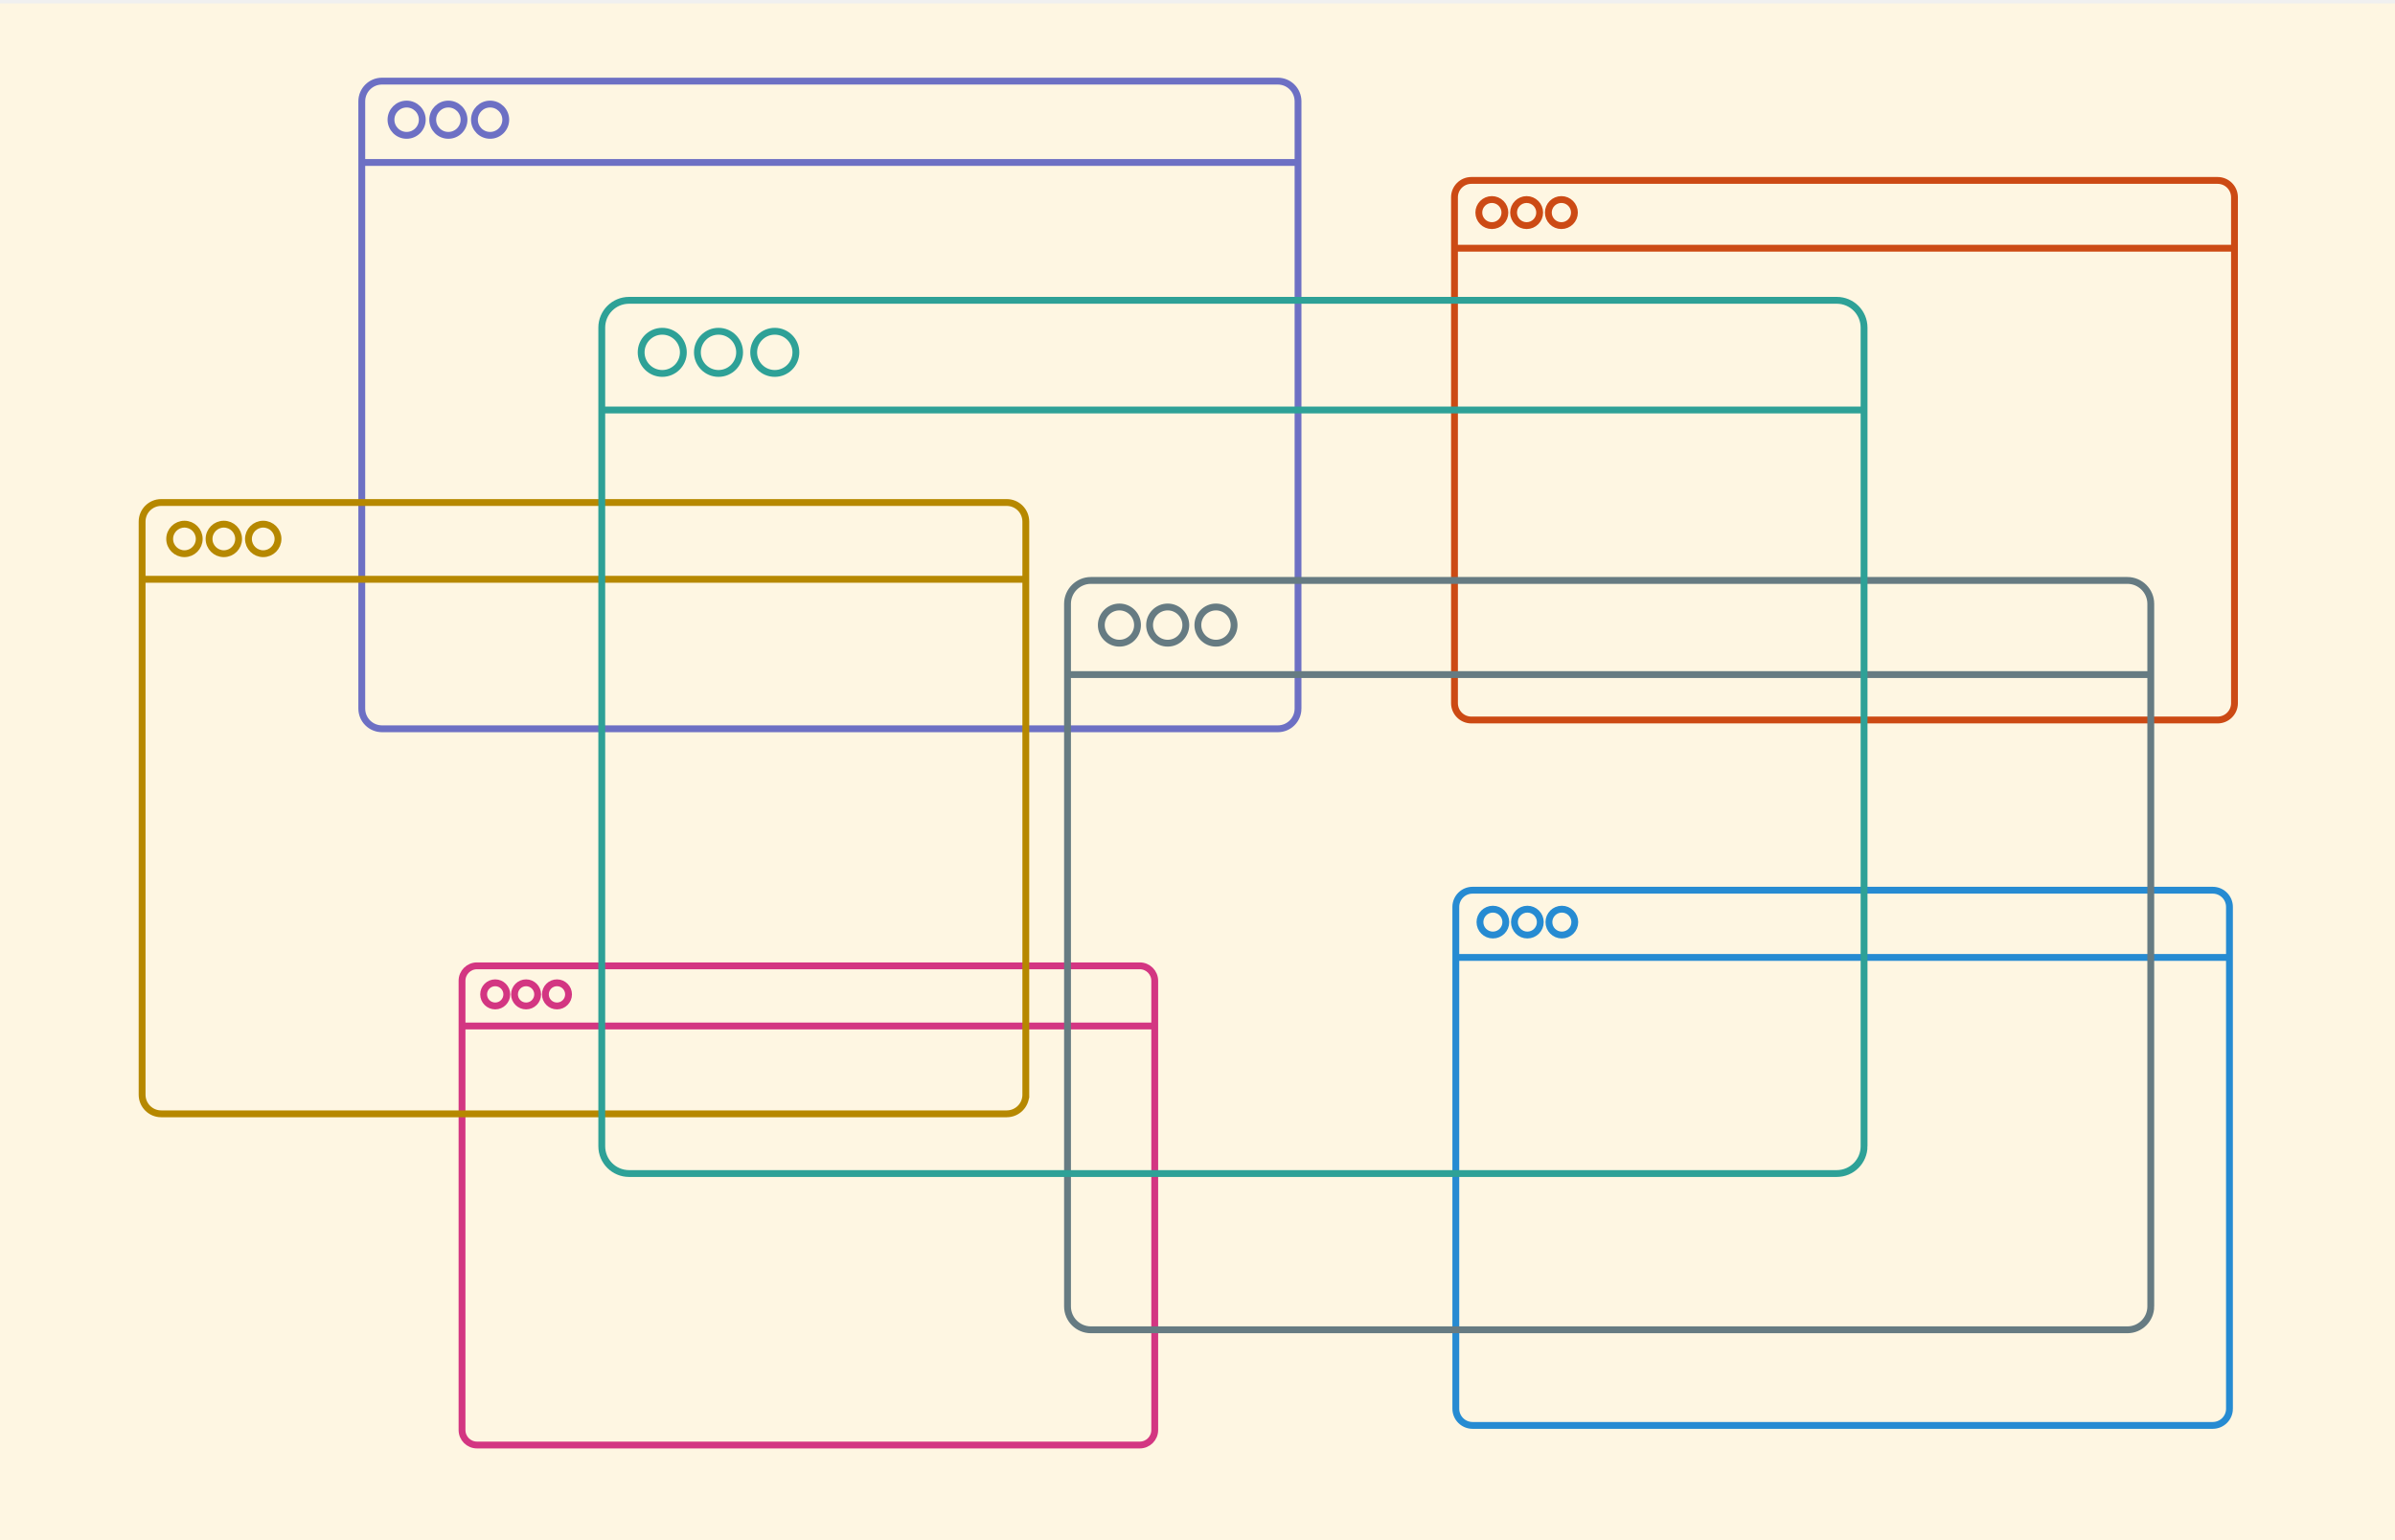
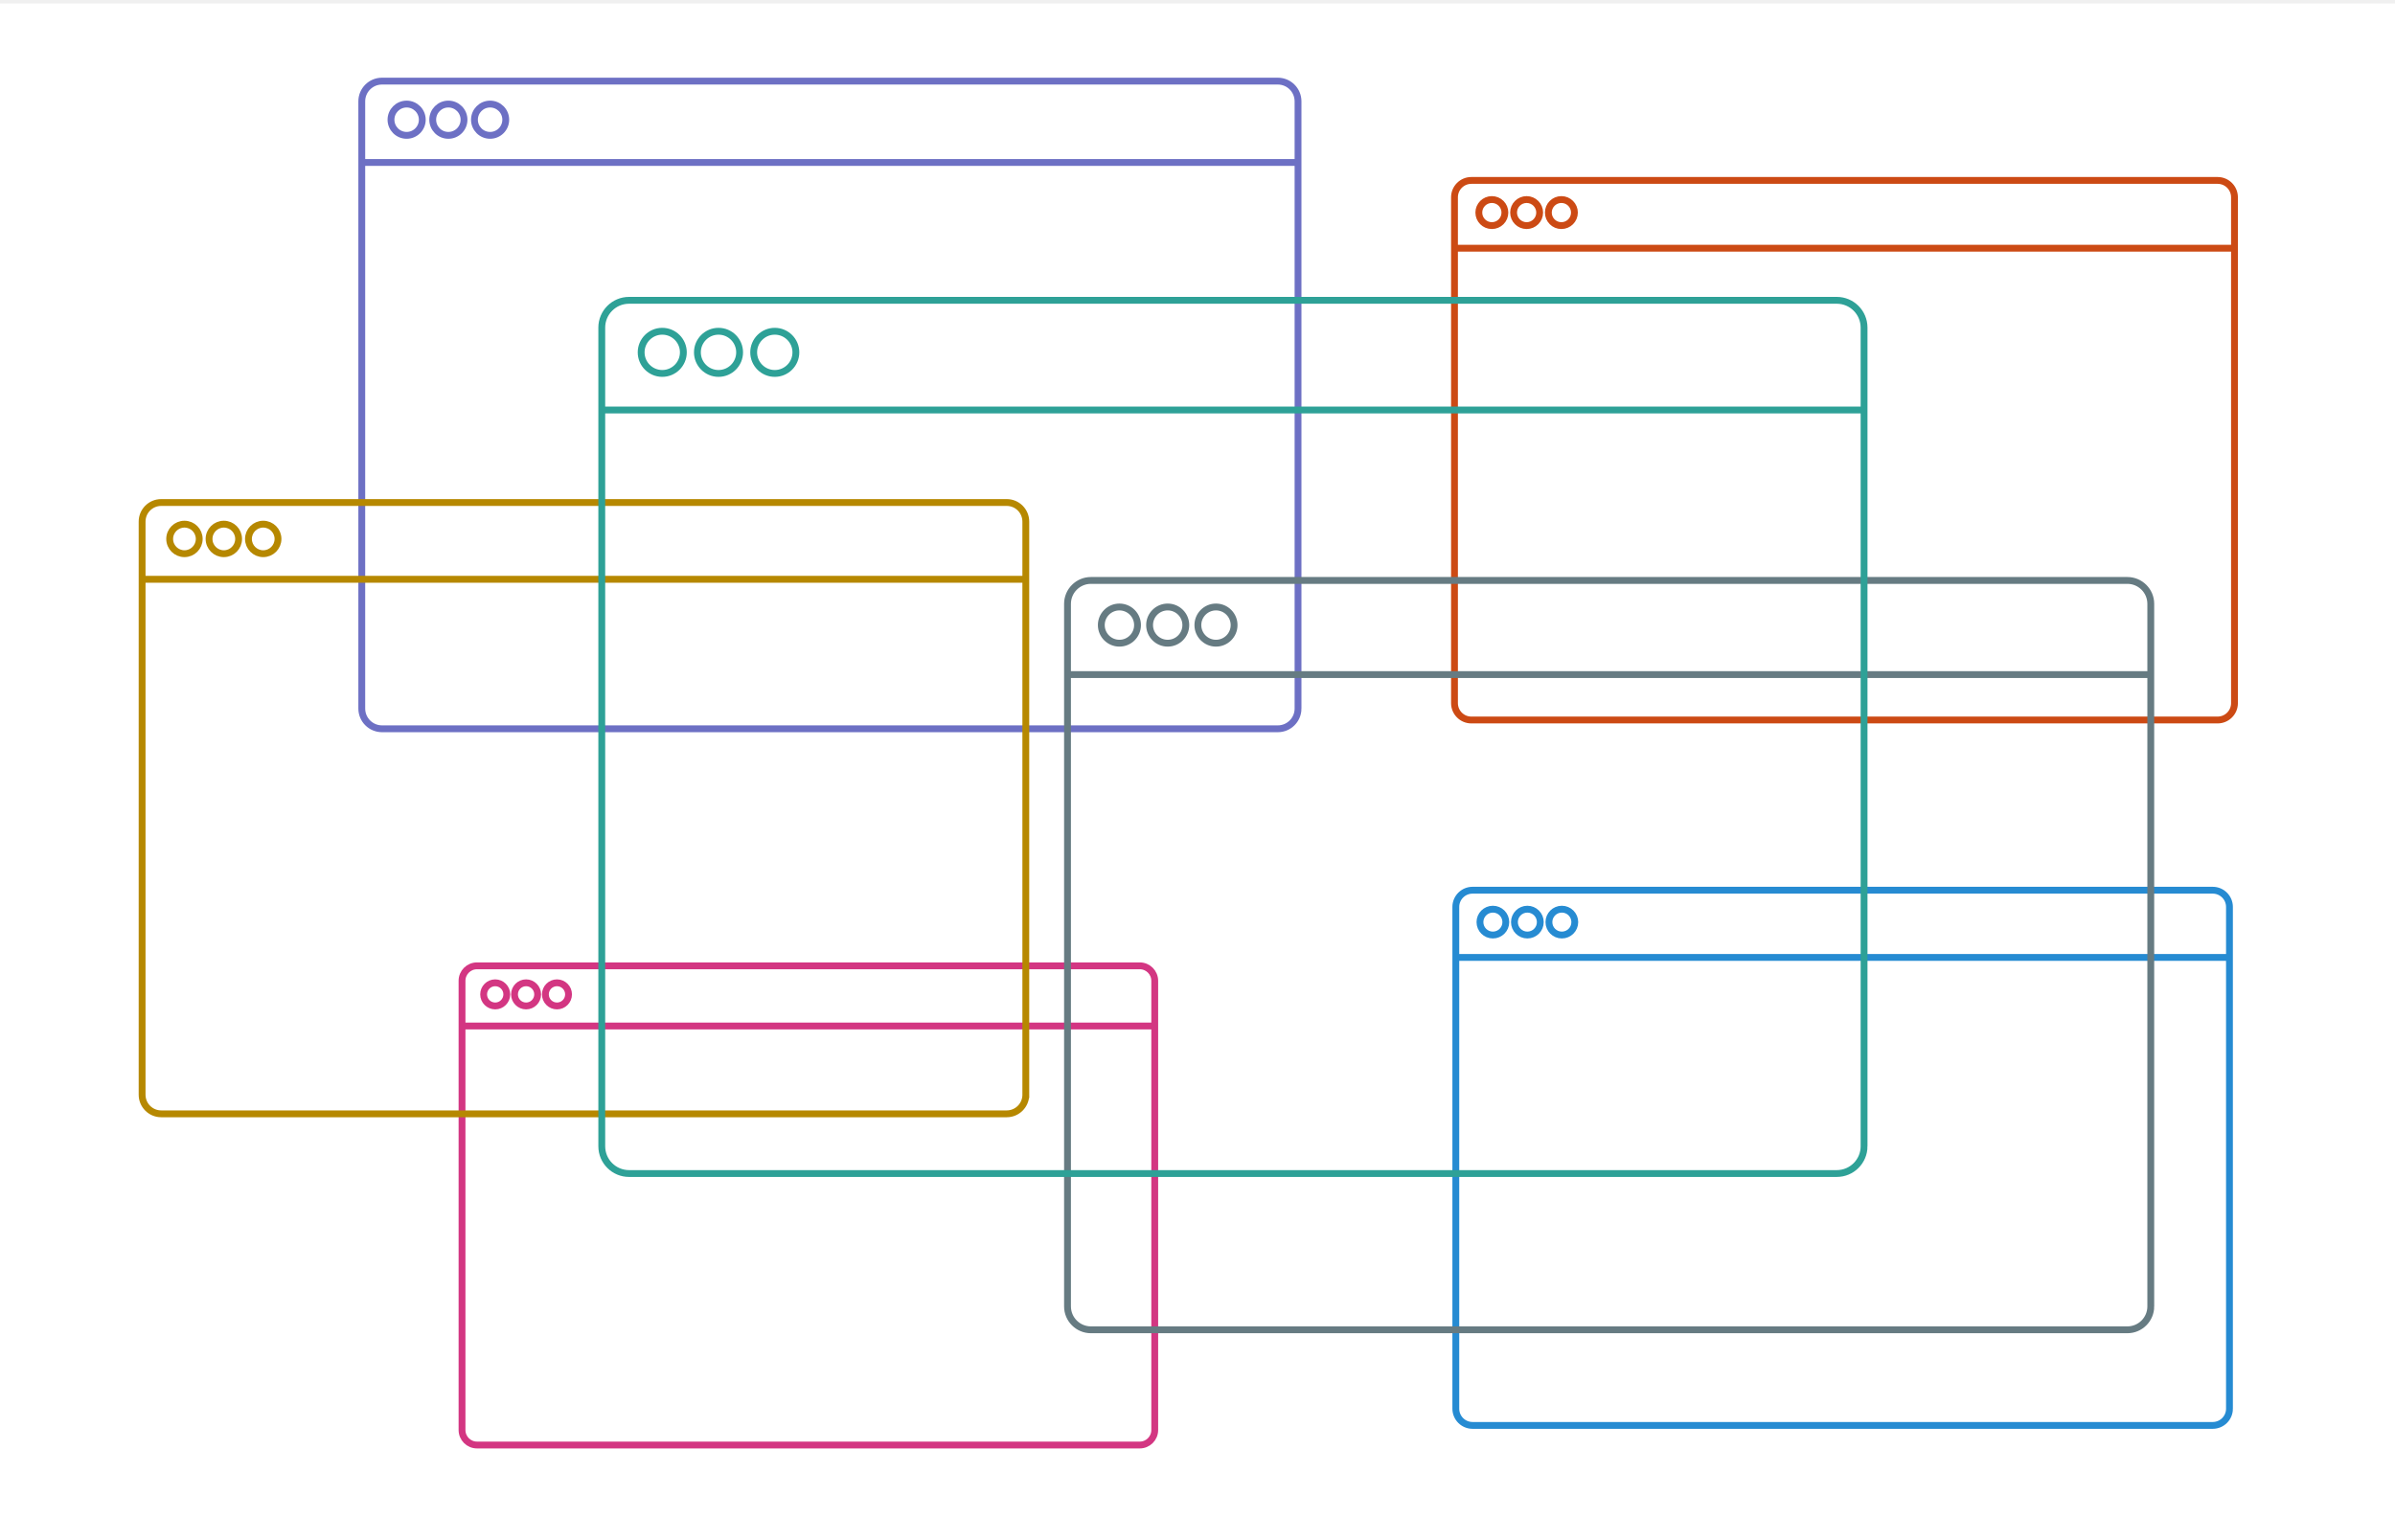
- <svg xmlns="http://www.w3.org/2000/svg" version="1.1" x="0px" y="0px" width="700px" height="450px" viewBox="0 0 700 450" enable-background="new 0 0 700 450" xml:space="preserve">
+ <svg xmlns="http://www.w3.org/2000/svg" version="1.1" id="Layer_1" x="0px" y="0px" width="700px" height="450px" viewBox="0 0 700 450" enable-background="new 0 0 700 450" xml:space="preserve">
  <g id="Layer_2">
-     <path fill="#FEF6E2" d="M0,1h700v450H0V1z" />
+     <path fill="#FFFFFF" d="M0,1h700v450H0V1z" />
  </g>
-   <g id="Layer_1">
+   <g id="Layer_1_1_">
    <g>
      <g>
        <path fill="none" stroke="#D33682" stroke-width="2" stroke-miterlimit="10" d="M337.501,418.091     c0.001,2.417-1.958,4.378-4.374,4.378c-0.003,0-0.003,0-0.004,0H139.417c-2.417,0.001-4.376-1.954-4.378-4.374     c0,0,0-0.002,0-0.004V286.75c-0.002-2.417,1.957-4.377,4.373-4.378c0.002,0,0.004,0,0.005,0h193.705     c2.416-0.001,4.377,1.958,4.378,4.374c0,0.001,0,0.002,0,0.004L337.501,418.091L337.501,418.091z M135.039,299.969h202.462" />
      </g>
      <circle fill="none" stroke="#D33682" stroke-width="2" stroke-miterlimit="10" cx="144.739" cy="290.719" r="3.385" />
      <circle fill="none" stroke="#D33682" stroke-width="2" stroke-miterlimit="10" cx="153.763" cy="290.719" r="3.385" />
      <circle fill="none" stroke="#D33682" stroke-width="2" stroke-miterlimit="10" cx="162.788" cy="290.719" r="3.385" />
    </g>
    <g>
      <g>
-         <path fill="none" stroke="#268BD2" stroke-width="2" stroke-miterlimit="10" d="M651.62,411.846     c0.001,2.7-2.186,4.888-4.886,4.889h-0.004H430.39c-2.698,0.001-4.888-2.185-4.89-4.883c0-0.004,0-0.004,0-0.006V265.158     c-0.002-2.701,2.187-4.889,4.884-4.891c0.002,0,0.005,0,0.006,0h216.34c2.699-0.002,4.888,2.186,4.888,4.884     c0,0.003,0,0.004,0,0.007v146.688H651.62z M425.5,279.92h226.12" />
+         <path fill="none" stroke="#268BD2" stroke-width="2" stroke-miterlimit="10" d="M651.62,411.846     c0.001,2.7-2.187,4.889-4.886,4.89h-0.004H430.39c-2.697,0.001-4.888-2.186-4.89-4.884c0-0.004,0-0.004,0-0.006V265.158     c-0.002-2.701,2.188-4.889,4.884-4.891c0.002,0,0.005,0,0.006,0H646.73c2.698-0.002,4.888,2.186,4.888,4.883     c0,0.004,0,0.004,0,0.008v146.688H651.62z M425.5,279.92h226.12" />
      </g>
      <circle fill="none" stroke="#268BD2" stroke-width="2" stroke-miterlimit="10" cx="436.334" cy="269.59" r="3.78" />
      <circle fill="none" stroke="#268BD2" stroke-width="2" stroke-miterlimit="10" cx="446.413" cy="269.59" r="3.78" />
      <circle fill="none" stroke="#268BD2" stroke-width="2" stroke-miterlimit="10" cx="456.492" cy="269.59" r="3.78" />
    </g>
    <g>
      <g>
        <path fill="none" stroke="#CC4A14" stroke-width="2" stroke-miterlimit="10" d="M653.086,205.571     c0.001,2.722-2.204,4.928-4.923,4.929c-0.003,0-0.005,0-0.007,0H430.042c-2.722,0.002-4.928-2.203-4.93-4.924     c0-0.002,0-0.004,0-0.005V57.68c-0.002-2.723,2.203-4.928,4.925-4.93c0.002,0,0.004,0,0.005,0h218.113     c2.722-0.002,4.929,2.203,4.93,4.924c0,0.002,0,0.004,0,0.005L653.086,205.571L653.086,205.571z M425.112,72.564h227.974" />
      </g>
      <circle fill="none" stroke="#CC4A14" stroke-width="2" stroke-miterlimit="10" cx="436.035" cy="62.149" r="3.811" />
      <circle fill="none" stroke="#CC4A14" stroke-width="2" stroke-miterlimit="10" cx="446.196" cy="62.149" r="3.811" />
      <circle fill="none" stroke="#CC4A14" stroke-width="2" stroke-miterlimit="10" cx="456.357" cy="62.149" r="3.811" />
    </g>
    <g>
      <g>
-         <path fill="none" stroke="#6D70C4" stroke-width="2" stroke-miterlimit="10" d="M379.385,207.152     c0.001,3.267-2.646,5.917-5.91,5.917c-0.004,0-0.007,0-0.009,0h-261.81c-3.267,0.002-5.916-2.644-5.917-5.912     c0-0.001,0-0.003,0-0.005V29.633c-0.002-3.267,2.645-5.916,5.91-5.917c0.002,0,0.005,0,0.007,0h261.81     c3.267-0.002,5.915,2.645,5.917,5.911c0,0.003,0,0.004,0,0.006v177.519H379.385z M105.739,47.5h273.646" />
+         <path fill="none" stroke="#6D70C4" stroke-width="2" stroke-miterlimit="10" d="M379.385,207.152     c0.001,3.267-2.646,5.917-5.91,5.917c-0.004,0-0.007,0-0.009,0h-261.81c-3.267,0.002-5.916-2.644-5.917-5.912     c0-0.001,0-0.003,0-0.005V29.633c-0.002-3.267,2.645-5.916,5.91-5.917c0.002,0,0.005,0,0.007,0h261.81     c3.268-0.002,5.915,2.645,5.917,5.911c0,0.003,0,0.004,0,0.006v177.519H379.385z M105.739,47.5h273.646" />
      </g>
      <circle fill="none" stroke="#6D70C4" stroke-width="2" stroke-miterlimit="10" cx="118.85" cy="34.998" r="4.574" />
      <circle fill="none" stroke="#6D70C4" stroke-width="2" stroke-miterlimit="10" cx="131.047" cy="34.998" r="4.574" />
      <circle fill="none" stroke="#6D70C4" stroke-width="2" stroke-miterlimit="10" cx="143.244" cy="34.998" r="4.574" />
    </g>
    <g>
      <g>
-         <path fill="none" stroke="#B68800" stroke-width="2" stroke-miterlimit="10" d="M299.822,320.055     c0.001,3.083-2.498,5.585-5.579,5.586c-0.003,0-0.005,0-0.008,0H47.12c-3.083,0.002-5.583-2.495-5.585-5.581     c0-0.001,0-0.003,0-0.005V152.5c-0.001-3.084,2.497-5.583,5.579-5.585c0.002,0,0.004,0,0.006,0h247.115     c3.083-0.002,5.583,2.496,5.585,5.58c0,0.002,0,0.003,0,0.006v167.555H299.822z M41.535,169.363h258.287" />
+         <path fill="none" stroke="#B68800" stroke-width="2" stroke-miterlimit="10" d="M299.822,320.055     c0.001,3.084-2.498,5.586-5.579,5.586c-0.003,0-0.005,0-0.008,0H47.12c-3.083,0.002-5.583-2.494-5.585-5.58     c0-0.002,0-0.004,0-0.006V152.5c-0.001-3.084,2.497-5.583,5.579-5.585c0.002,0,0.004,0,0.006,0h247.115     c3.083-0.002,5.583,2.496,5.585,5.58c0,0.002,0,0.003,0,0.006v167.556h0.002V320.055z M41.535,169.363h258.287" />
      </g>
      <circle fill="none" stroke="#B68800" stroke-width="2" stroke-miterlimit="10" cx="53.911" cy="157.563" r="4.318" />
      <circle fill="none" stroke="#B68800" stroke-width="2" stroke-miterlimit="10" cx="65.423" cy="157.563" r="4.318" />
      <circle fill="none" stroke="#B68800" stroke-width="2" stroke-miterlimit="10" cx="76.935" cy="157.563" r="4.318" />
    </g>
    <g>
      <g>
-         <path fill="none" stroke="#667B82" stroke-width="2" stroke-miterlimit="10" d="M628.622,381.938     c0.001,3.78-3.062,6.845-6.84,6.847c-0.002,0-0.007,0-0.009,0H318.855c-3.78,0.003-6.845-3.061-6.846-6.839     c0-0.004,0-0.006,0-0.008V176.546c-0.002-3.781,3.061-6.844,6.837-6.847c0.002,0,0.006,0,0.009,0h302.917     c3.78-0.001,6.847,3.06,6.848,6.839c0,0.002,0,0.005,0,0.007v205.392H628.622z M312.009,197.216h316.613" />
+         <path fill="none" stroke="#667B82" stroke-width="2" stroke-miterlimit="10" d="M628.622,381.938     c0.001,3.78-3.062,6.846-6.84,6.848c-0.002,0-0.007,0-0.009,0H318.855c-3.78,0.003-6.846-3.061-6.847-6.84     c0-0.004,0-0.006,0-0.008V176.546c-0.002-3.781,3.062-6.844,6.837-6.847c0.002,0,0.006,0,0.01,0h302.916     c3.78-0.001,6.848,3.06,6.849,6.839c0,0.002,0,0.005,0,0.007v205.393H628.622L628.622,381.938z M312.009,197.216h316.613" />
      </g>
      <circle fill="none" stroke="#667B82" stroke-width="2" stroke-miterlimit="10" cx="327.179" cy="182.753" r="5.293" />
      <circle fill="none" stroke="#667B82" stroke-width="2" stroke-miterlimit="10" cx="341.29" cy="182.753" r="5.293" />
      <circle fill="none" stroke="#667B82" stroke-width="2" stroke-miterlimit="10" cx="355.403" cy="182.753" r="5.293" />
    </g>
    <g>
      <g>
-         <path fill="none" stroke="#2EA197" stroke-width="2" stroke-miterlimit="10" d="M544.822,335.118     c0.001,4.403-3.566,7.975-7.969,7.978c-0.004,0-0.007,0-0.01,0H183.86c-4.404,0.001-7.975-3.564-7.977-7.97     c0-0.003,0-0.006,0-0.008V95.78c-0.002-4.405,3.565-7.977,7.97-7.979c0.002,0,0.004,0,0.007,0h352.981     c4.403-0.002,7.975,3.566,7.979,7.97c0,0.003,0,0.005,0,0.009v239.338H544.822z M175.883,119.867h368.939" />
+         <path fill="none" stroke="#2EA197" stroke-width="2" stroke-miterlimit="10" d="M544.822,335.118     c0.001,4.403-3.566,7.975-7.969,7.978c-0.005,0-0.008,0-0.011,0H183.86c-4.404,0.002-7.975-3.563-7.977-7.97     c0-0.003,0-0.006,0-0.008V95.78c-0.002-4.405,3.565-7.977,7.97-7.979c0.002,0,0.004,0,0.007,0h352.981     c4.403-0.002,7.976,3.566,7.979,7.97c0,0.003,0,0.005,0,0.009v239.338H544.822L544.822,335.118z M175.883,119.867h368.939" />
      </g>
      <circle fill="none" stroke="#2EA197" stroke-width="2" stroke-miterlimit="10" cx="193.561" cy="103.012" r="6.167" />
      <circle fill="none" stroke="#2EA197" stroke-width="2" stroke-miterlimit="10" cx="210.004" cy="103.012" r="6.167" />
      <circle fill="none" stroke="#2EA197" stroke-width="2" stroke-miterlimit="10" cx="226.448" cy="103.012" r="6.167" />
    </g>
  </g>
</svg>
